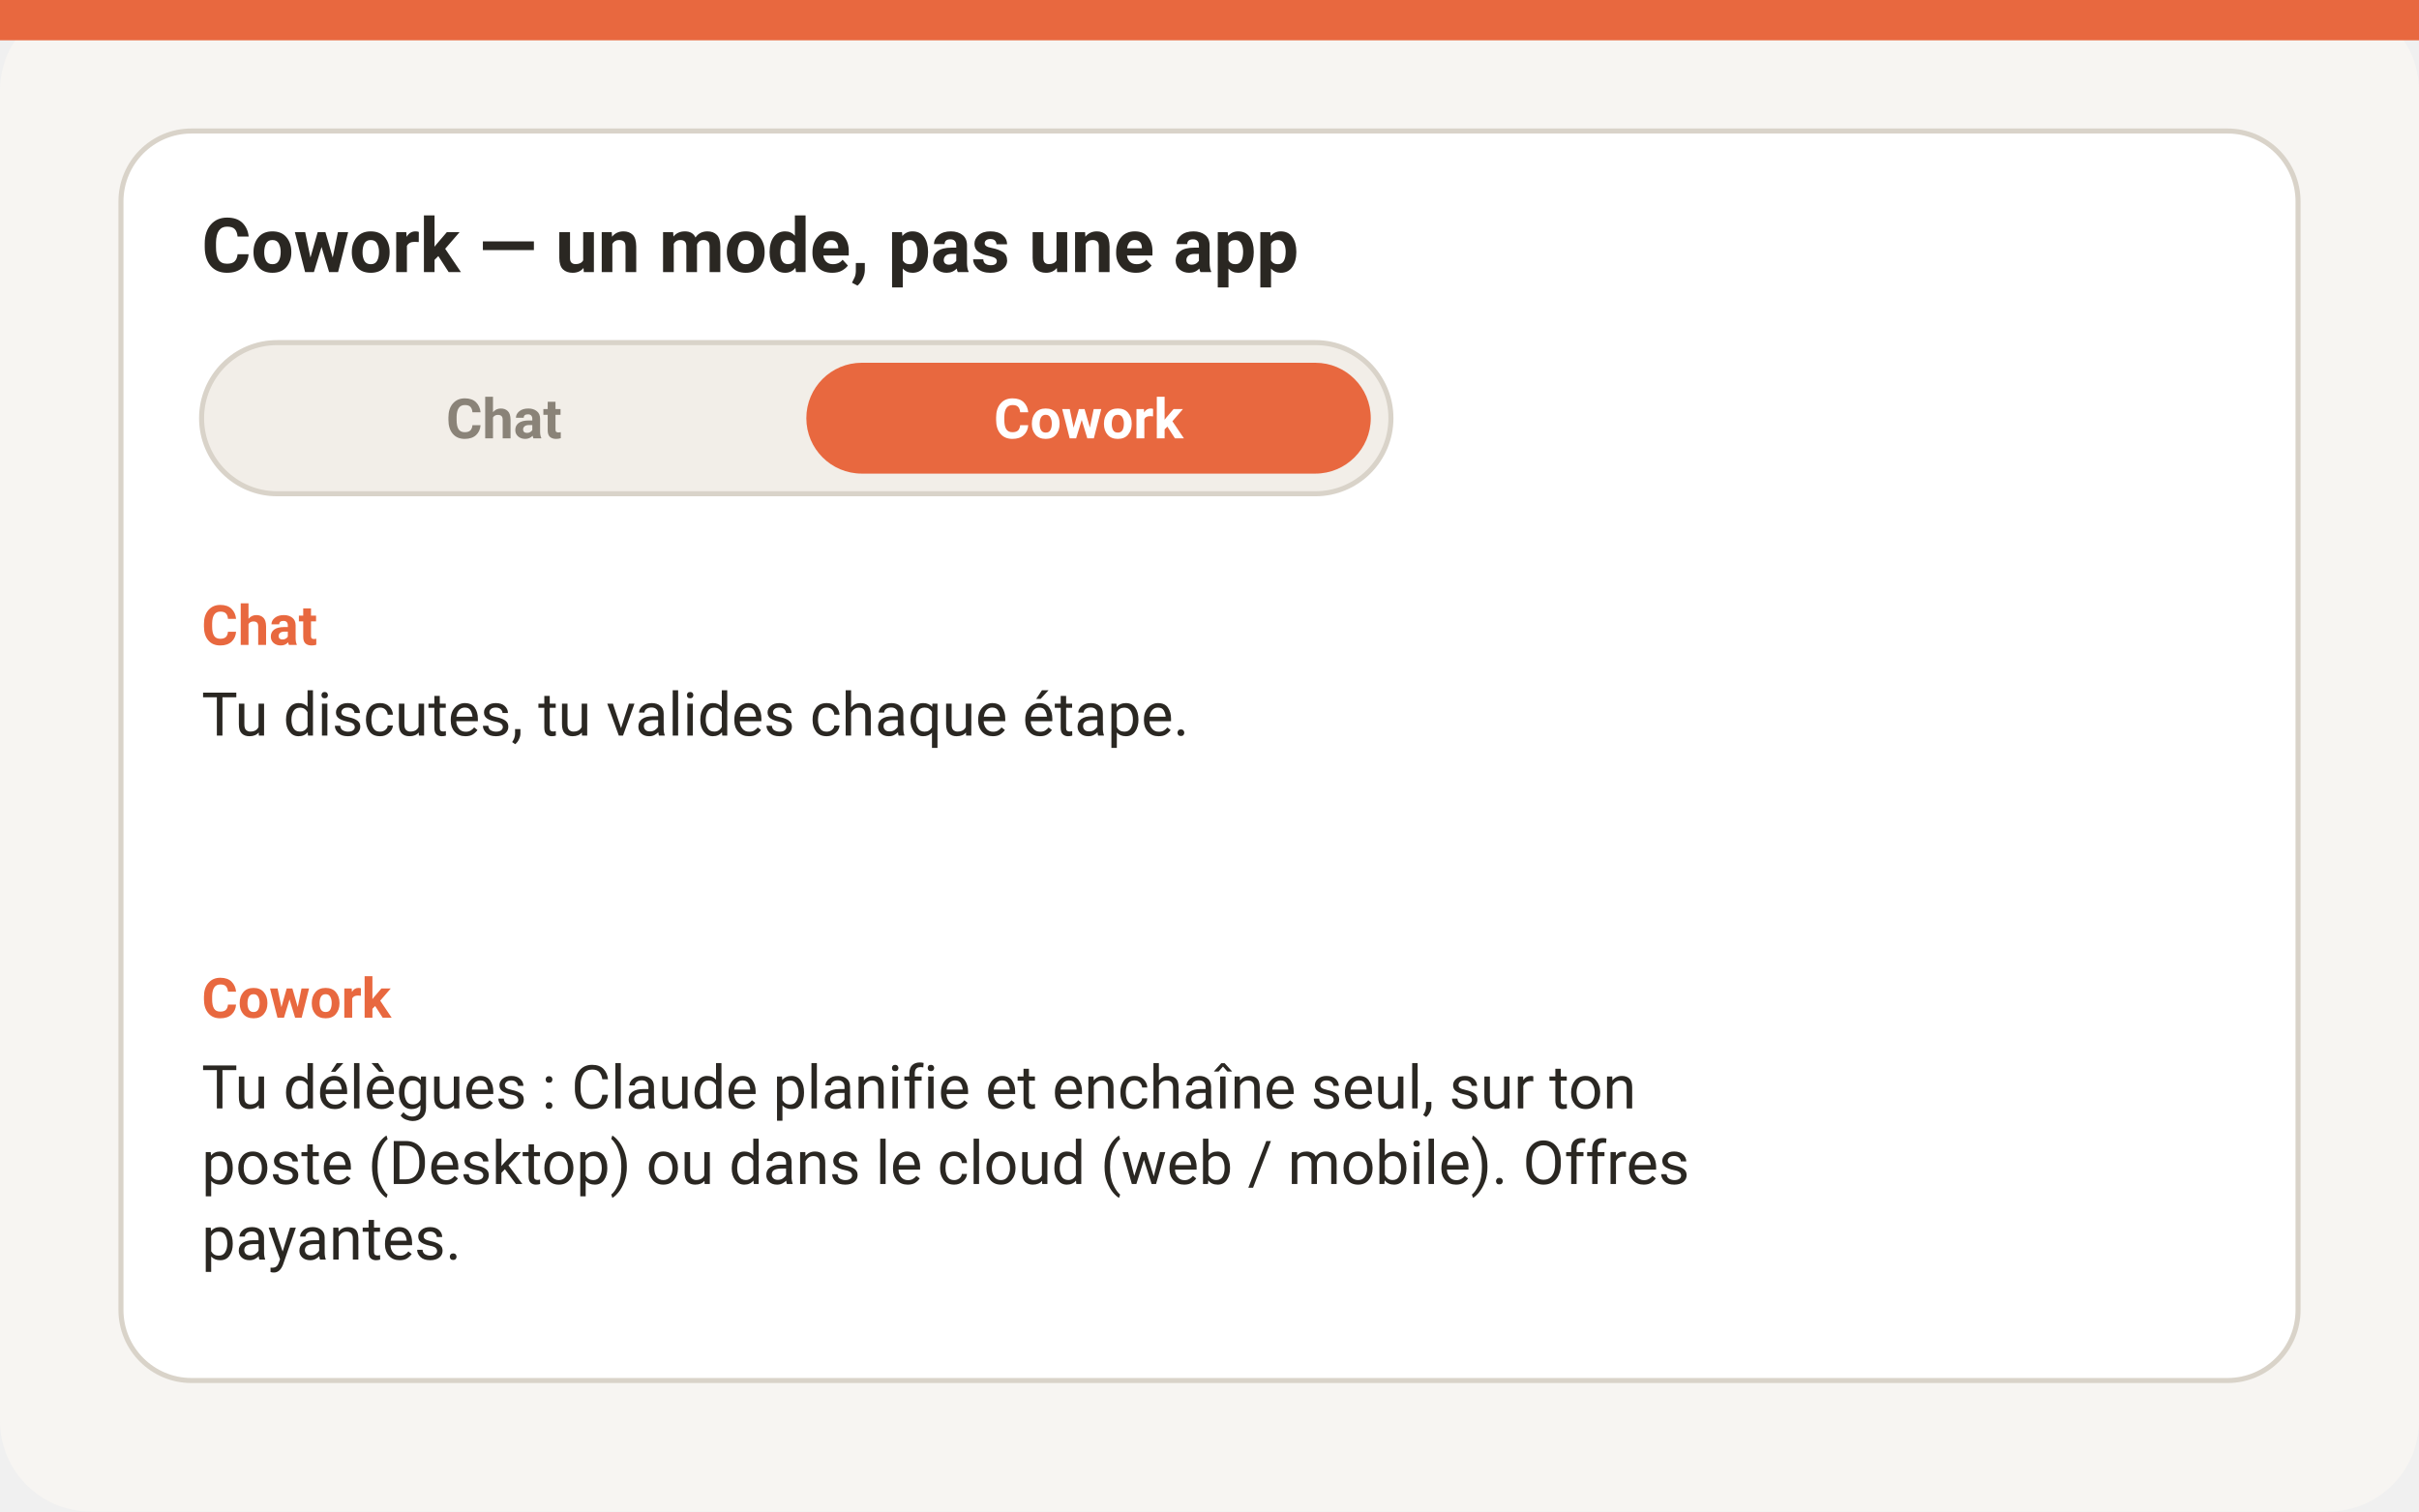
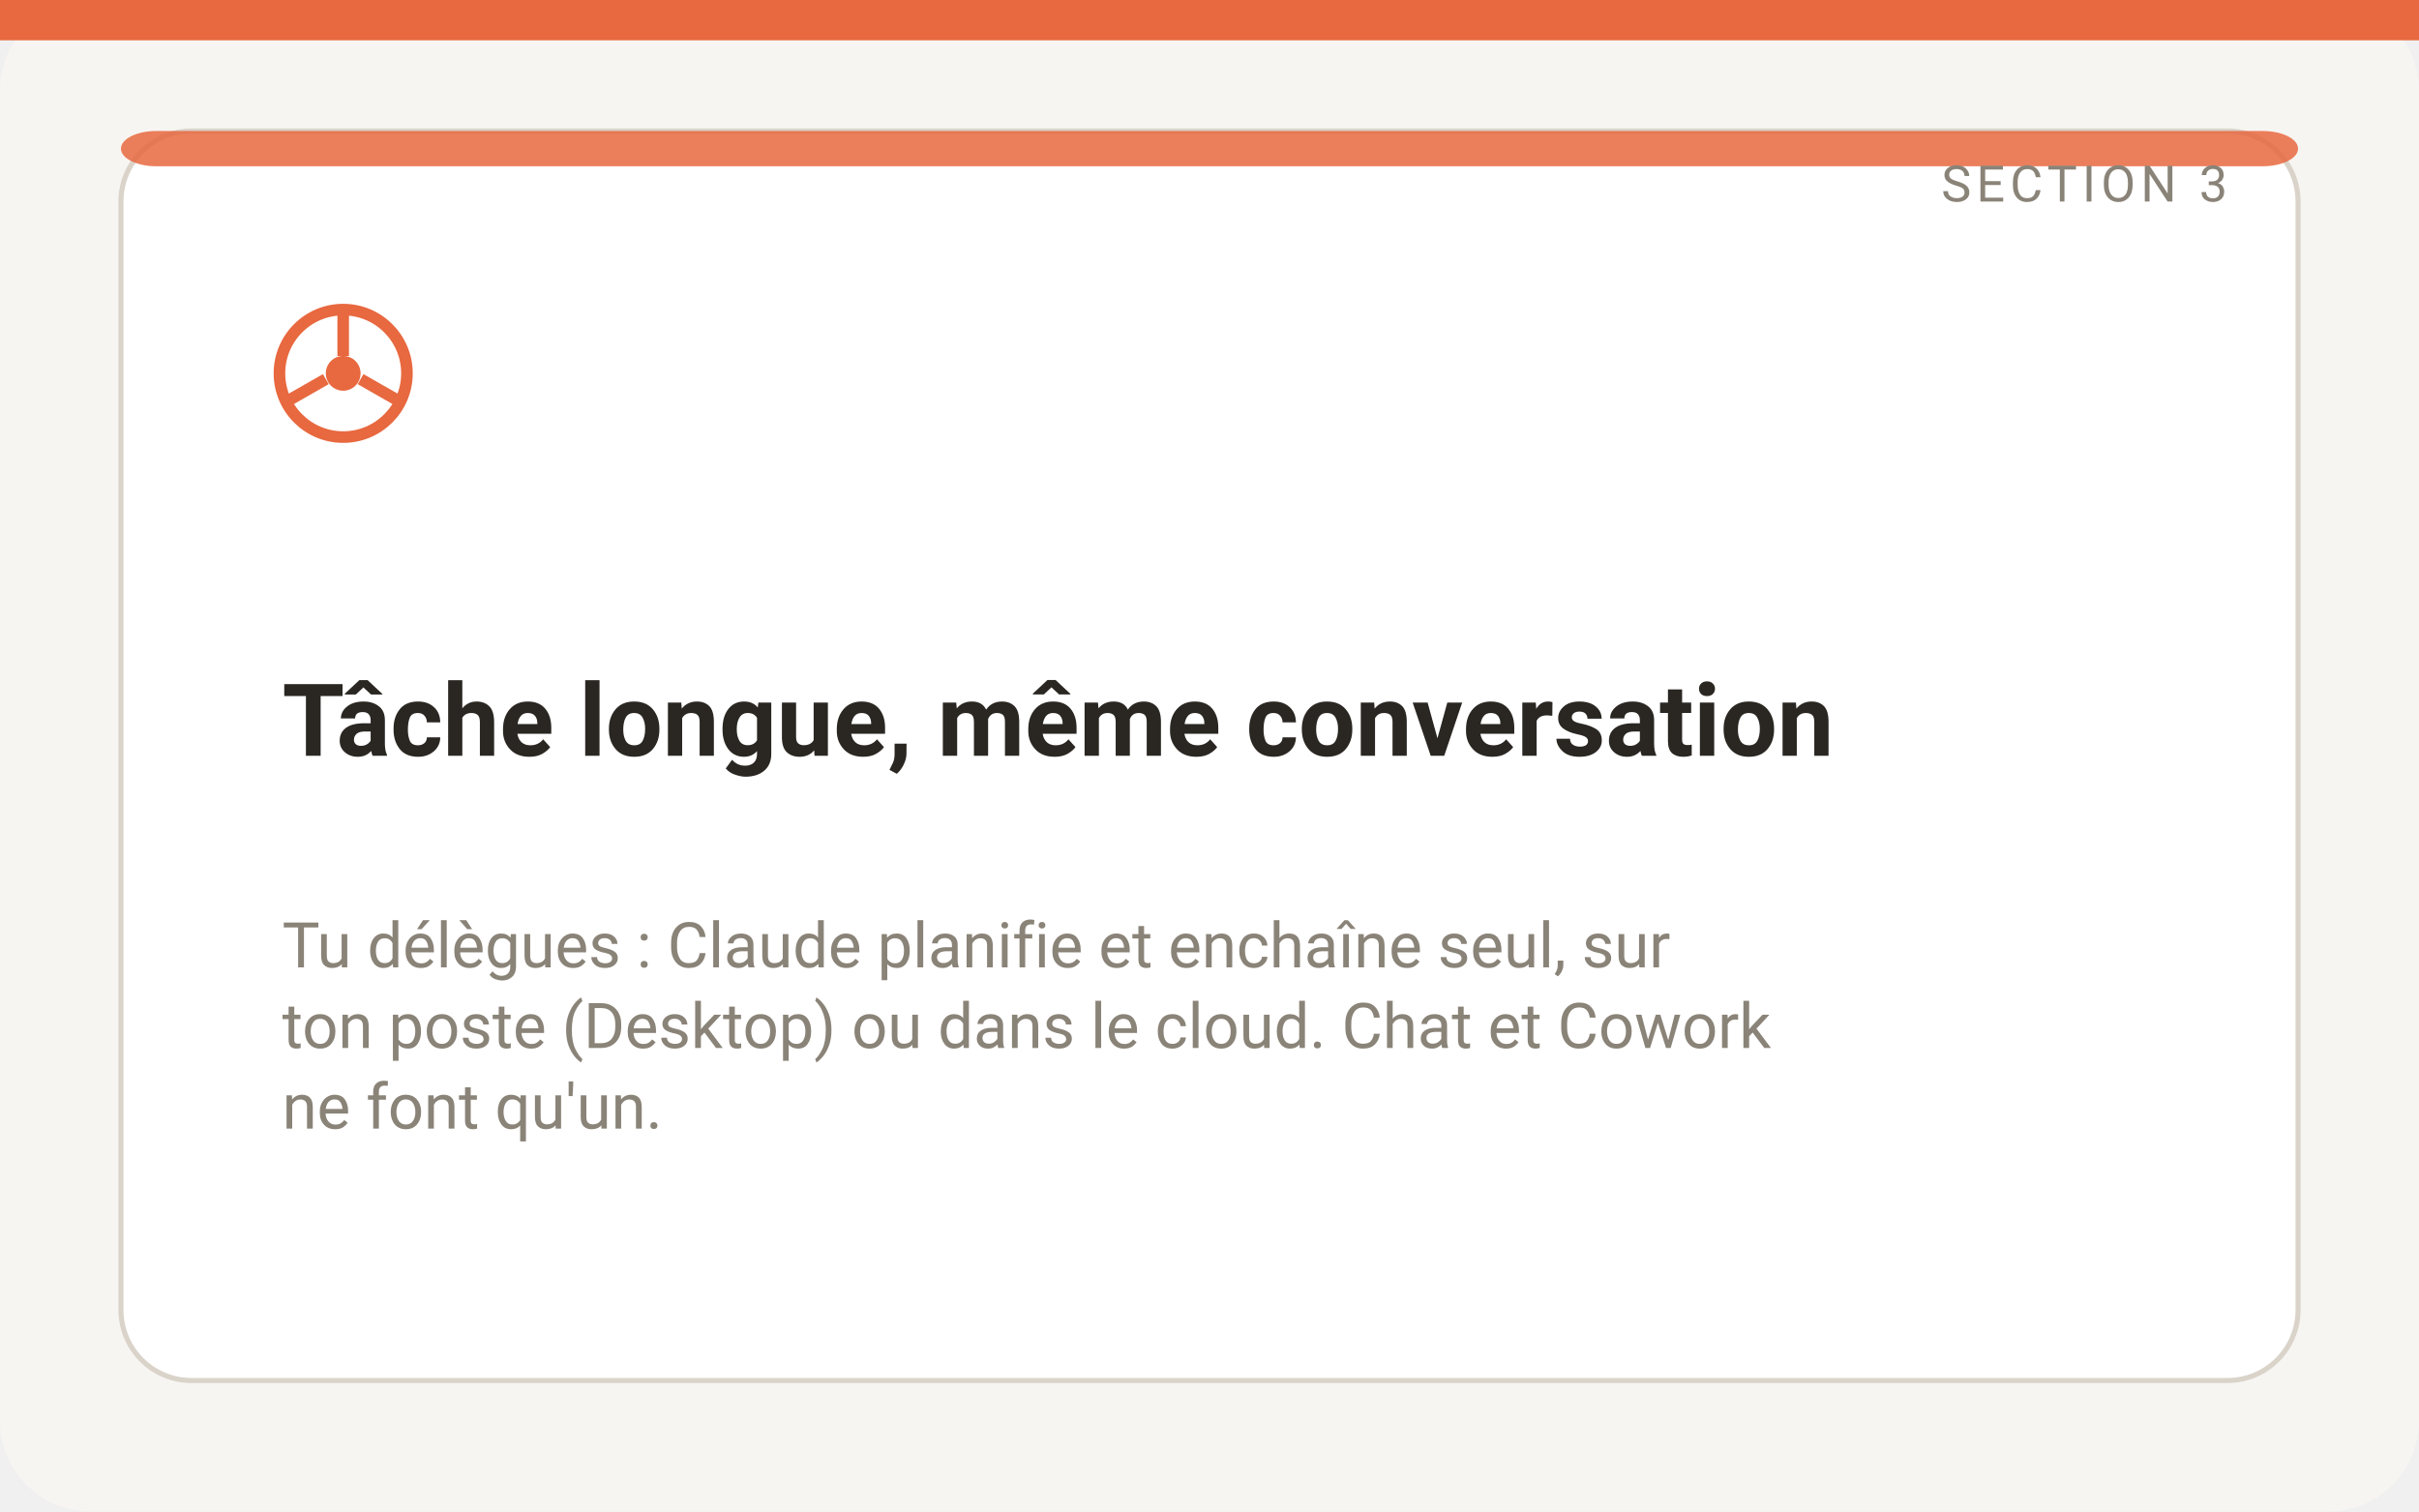
<svg xmlns="http://www.w3.org/2000/svg" width="960" height="600" viewBox="0 0 480 300" font-family="system-ui,-apple-system,Segoe UI,Roboto,sans-serif">
  <rect width="480" height="300" rx="18" fill="#F7F5F2" />
  <rect x="0" y="0" width="480" height="8" fill="#E8683F" />
  <rect x="24" y="26" width="432" height="248" rx="14" fill="#FFFFFF" stroke="#D9D3C9" />
-   <text x="40" y="54" fill="#2A2722" font-size="15" font-weight="700">
-     <tspan x="40" dy="0">Cowork — un mode, pas une app</tspan>
+   <rect x="24" y="26" width="432" height="7" rx="7" fill="#E8683F" opacity="0.85" />
+   <g transform="translate(52,58) scale(1.15)">
+     <circle cx="14" cy="14" r="11" fill="none" stroke="#E8683F" stroke-width="2" />
+     <circle cx="14" cy="14" r="3" fill="#E8683F" />
+     <path d="M14 3v8 M4 19l7-4 M24 19l-7-4" stroke="#E8683F" stroke-width="2" />
+   </g>
+   <text x="56" y="150" fill="#2A2722" font-size="20" font-weight="600">
+     <tspan x="56" dy="0">Tâche longue, même conversation</tspan>
  </text>
-   <rect x="40" y="68" width="236" height="30" rx="15" fill="#F2EEE8" stroke="#D9D3C9" />
-   <rect x="160" y="72" width="112" height="22" rx="11" fill="#E8683F" />
-   <text x="100" y="87" fill="#8A8378" font-size="11" font-weight="600" text-anchor="middle">Chat</text>
-   <text x="216" y="87" fill="#fff" font-size="11" font-weight="600" text-anchor="middle">Cowork</text>
-   <text x="40" y="128" fill="#E8683F" font-size="11" font-weight="700">Chat</text>
-   <text x="40" y="146" fill="#2A2722" font-size="12">
-     <tspan x="40" dy="0">Tu discutes, tu valides chaque étape.</tspan>
+   <text x="56" y="192" fill="#8A8378" font-size="12.5">
+     <tspan x="56" dy="0">Tu délègues : Claude planifie et enchaîne seul, sur</tspan>
+     <tspan x="56" dy="16">ton poste (Desktop) ou dans le cloud. Chat et Cowork</tspan>
+     <tspan x="56" dy="16">ne font qu'un.</tspan>
  </text>
-   <text x="40" y="202" fill="#E8683F" font-size="11" font-weight="700">Cowork</text>
-   <text x="40" y="220" fill="#2A2722" font-size="12">
-     <tspan x="40" dy="0">Tu délègues : Claude planifie et enchaîne seul, sur ton</tspan>
-     <tspan x="40" dy="15">poste (Desktop) ou dans le cloud (web / mobile). Offres</tspan>
-     <tspan x="40" dy="15">payantes.</tspan>
-   </text>
+   <text x="442" y="40" fill="#8A8378" font-size="10" text-anchor="end" letter-spacing="1">SECTION 3</text>
</svg>
